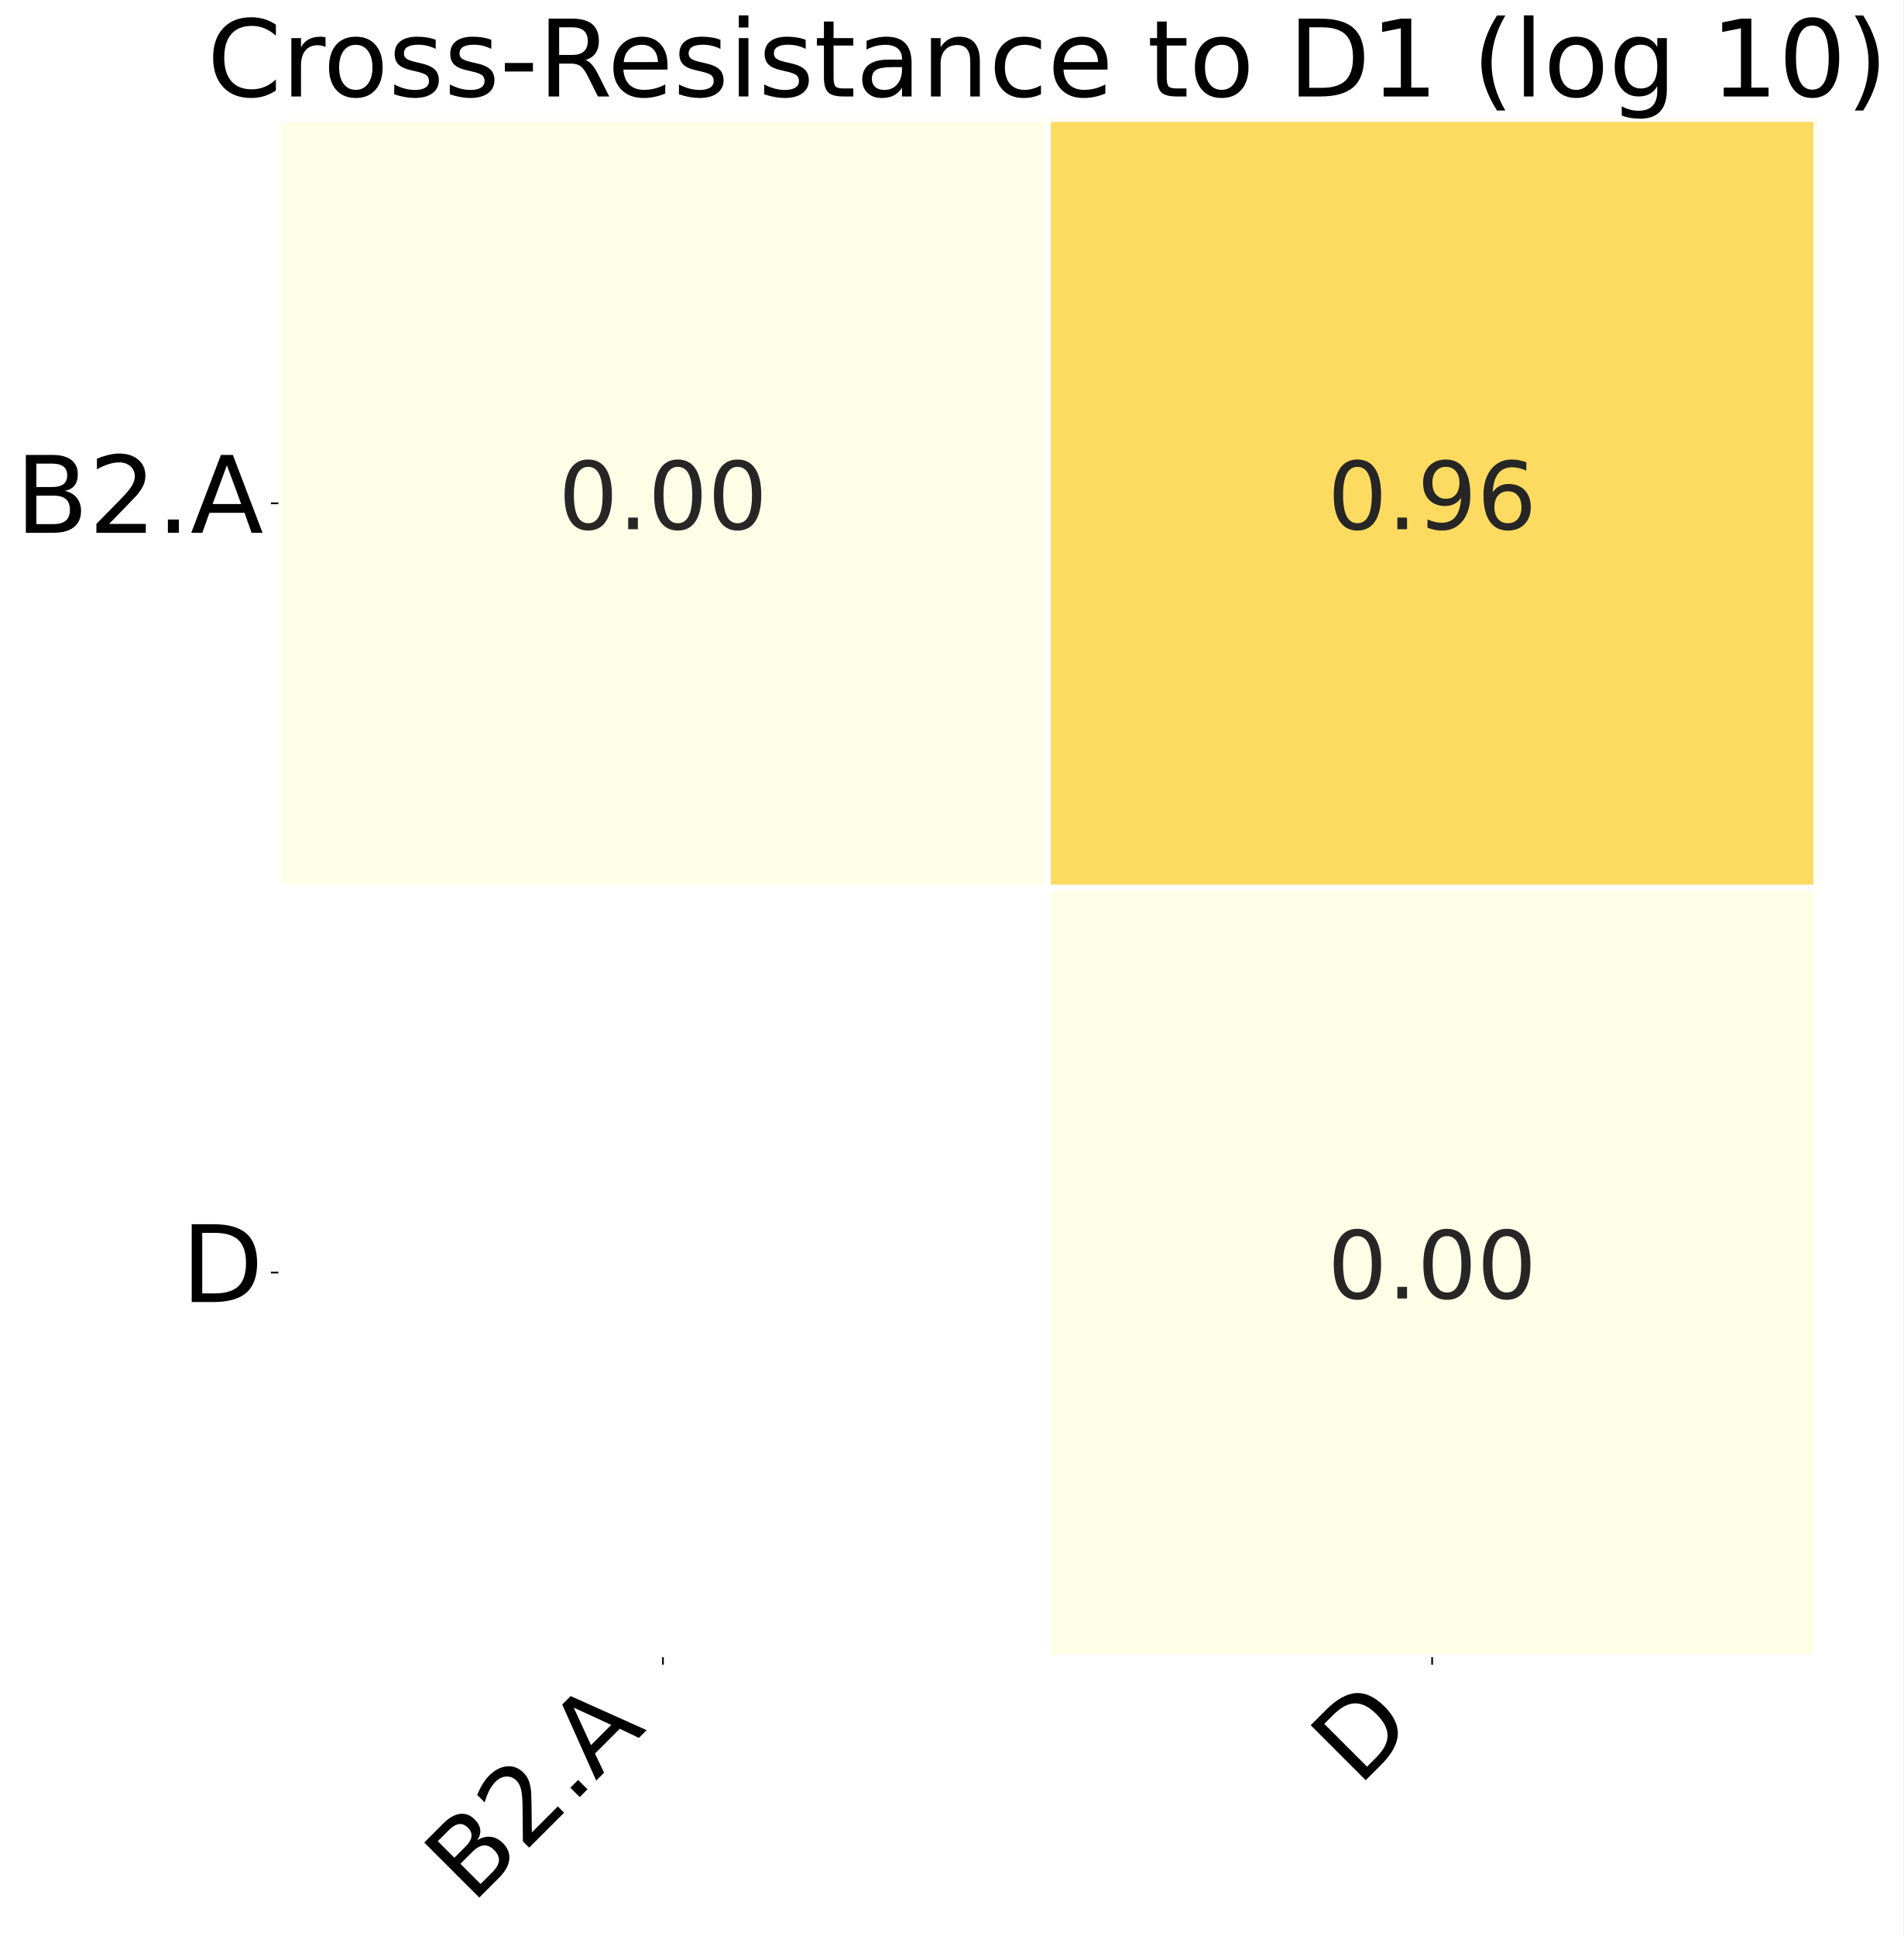
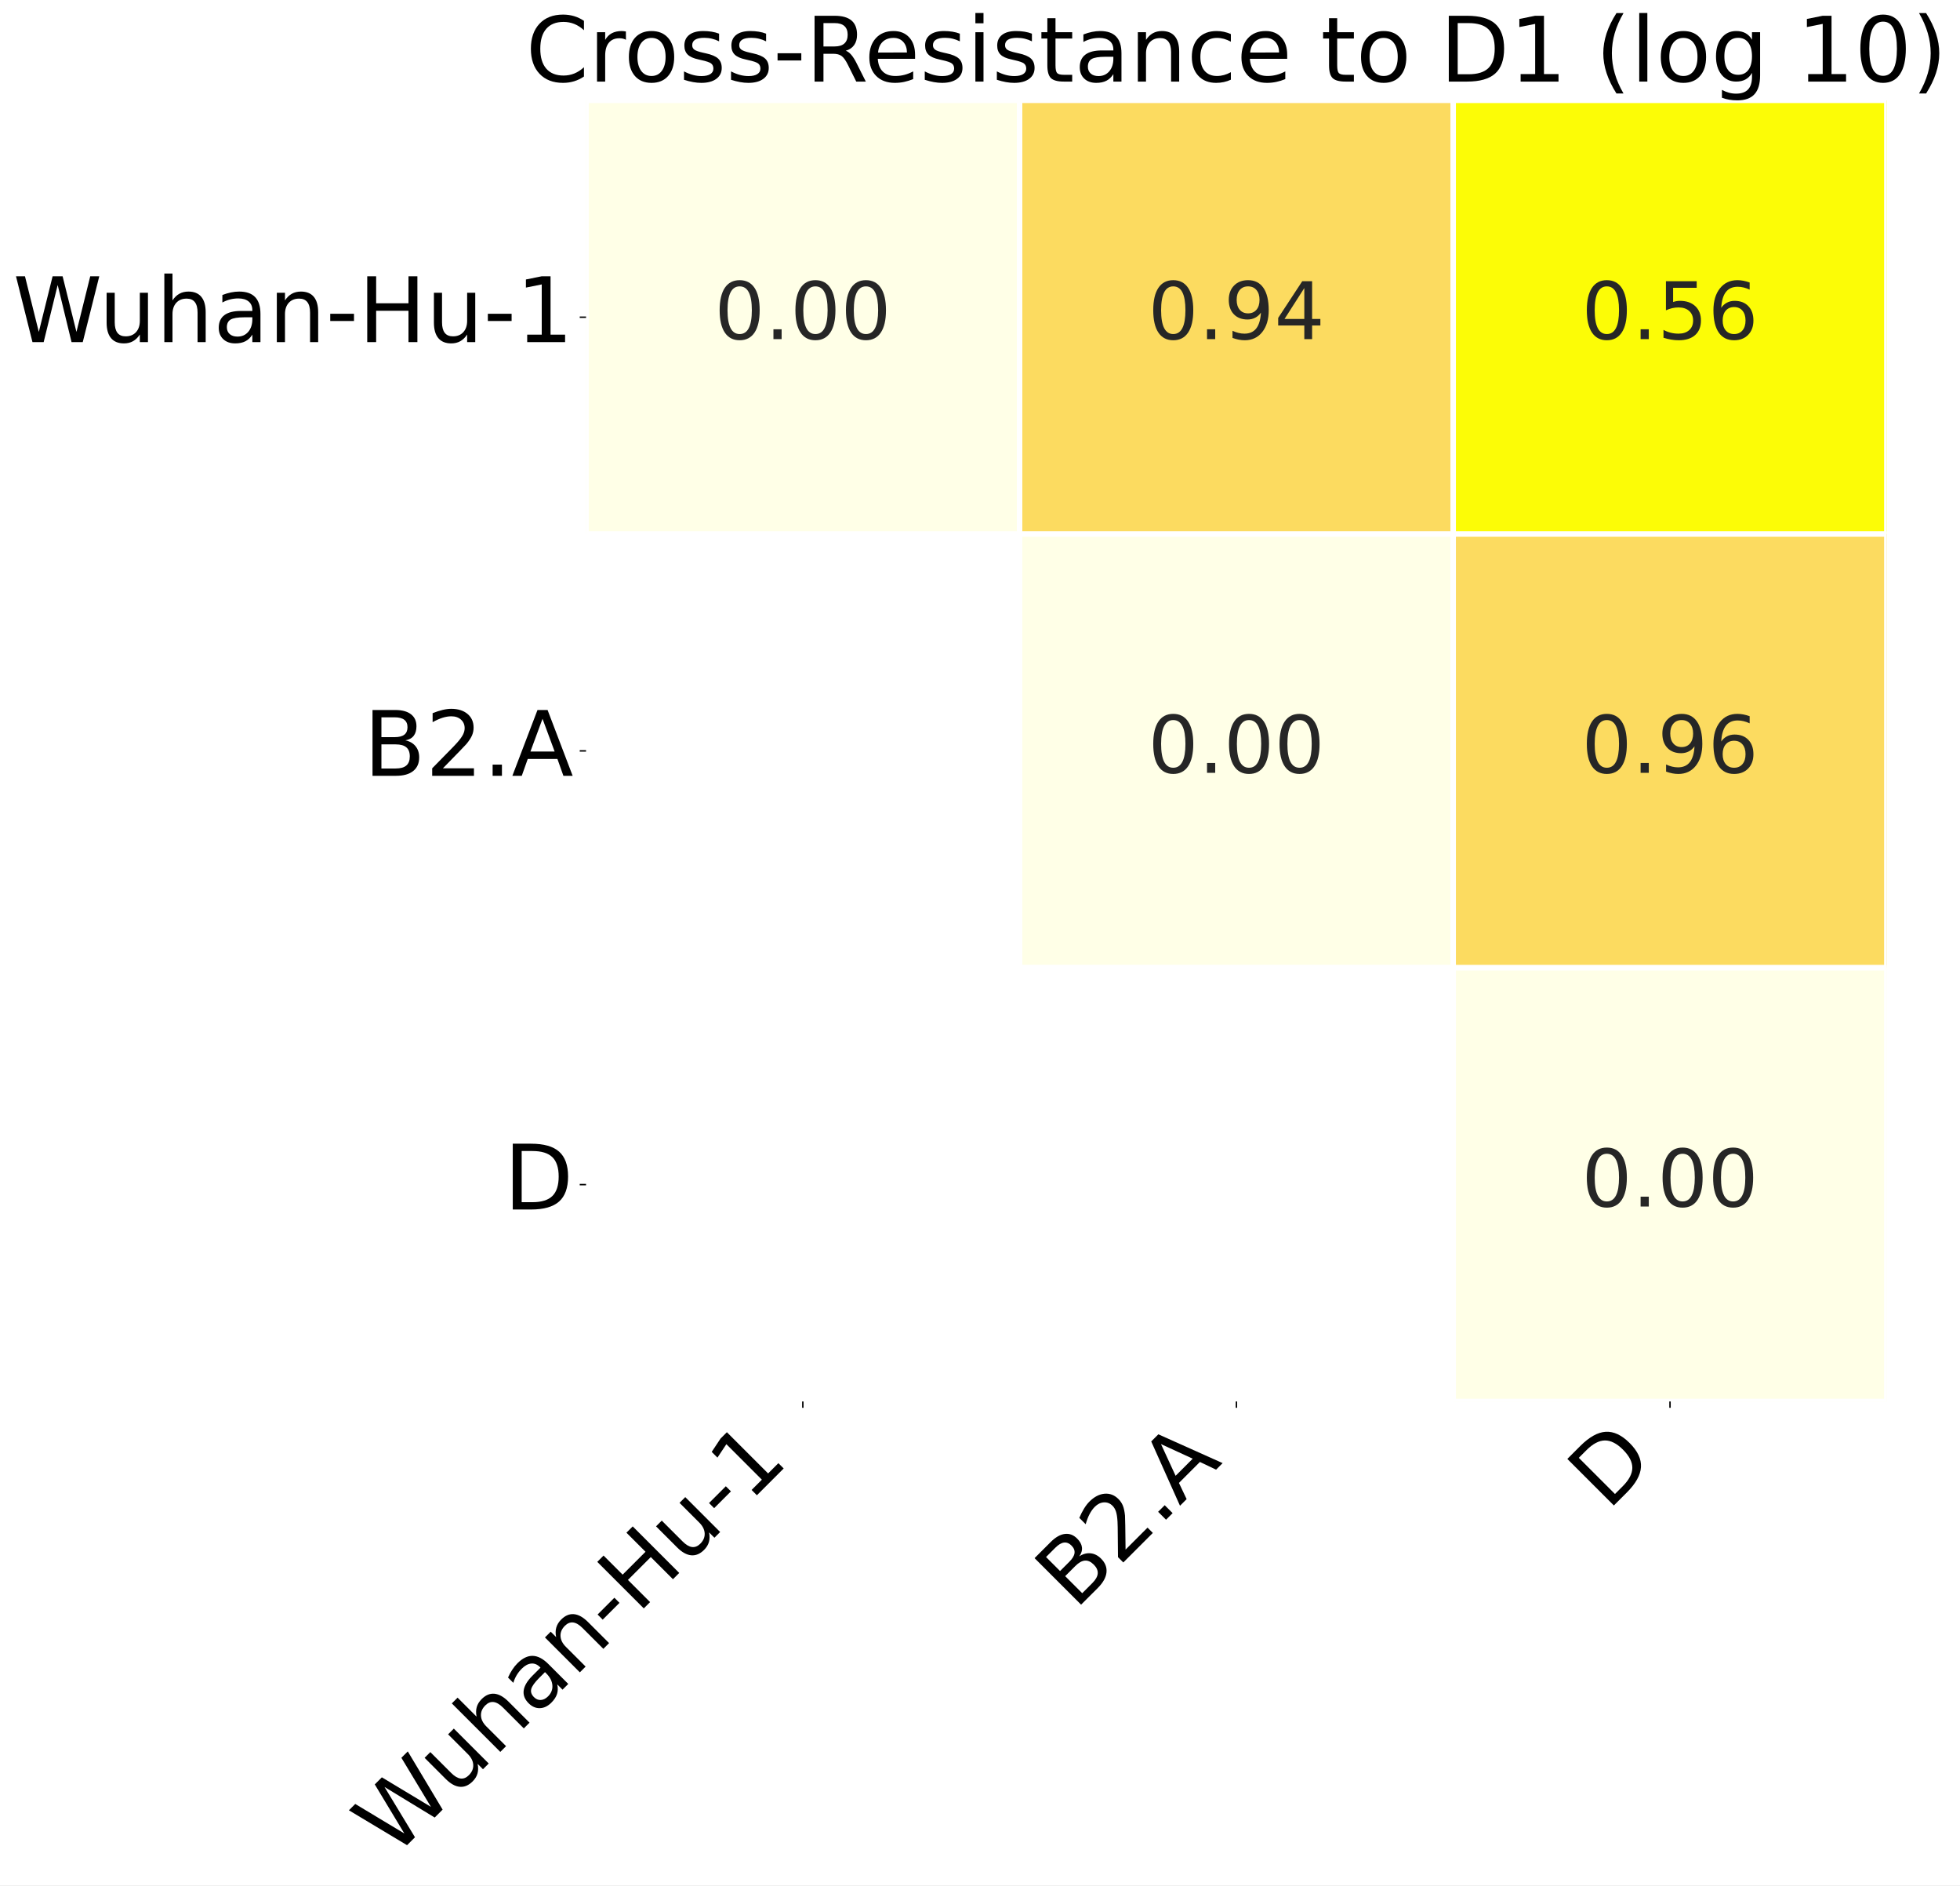
- <svg xmlns="http://www.w3.org/2000/svg" xmlns:xlink="http://www.w3.org/1999/xlink" width="891.69pt" height="906.902pt" viewBox="0 0 891.69 906.902" version="1.1">
+ <svg xmlns="http://www.w3.org/2000/svg" xmlns:xlink="http://www.w3.org/1999/xlink" width="1085.987pt" height="1044.29pt" viewBox="0 0 1085.987 1044.29" version="1.1">
  <defs>
    <style type="text/css">*{stroke-linejoin: round; stroke-linecap: butt}</style>
  </defs>
  <g id="figure_1">
    <g id="patch_1">
-       <path d="M 0 906.902  L 891.69 906.902  L 891.69 0  L 0 0  z " style="fill: #ffffff" />
+       <path d="M 0 1044.29  L 1085.987 1044.29  L 1085.987 0  L 0 0  z " style="fill: #ffffff" />
    </g>
    <g id="axes_1">
      <g id="patch_2">
-         <path d="M 130.411 776.311  L 851.131 776.311  L 851.131 55.591  L 130.411 55.591  z " style="fill: #ffffff" />
+         <path d="M 324.708 776.311  L 1045.428 776.311  L 1045.428 55.591  L 324.708 55.591  z " style="fill: #ffffff" />
      </g>
      <g id="QuadMesh_1">
-         <path d="M 130.411 55.591  L 490.771 55.591  L 490.771 415.951  L 130.411 415.951  L 130.411 55.591  " clip-path="url(#pd8f1a73589)" style="fill: #ffffe7; stroke: #ffffff; stroke-width: 3" />
-         <path d="M 490.771 55.591  L 851.131 55.591  L 851.131 415.951  L 490.771 415.951  L 490.771 55.591  " clip-path="url(#pd8f1a73589)" style="fill: #fcdb60; stroke: #ffffff; stroke-width: 3" />
-         <path d="M 130.411 415.951  L 490.771 415.951  L 490.771 776.311  L 130.411 776.311  L 130.411 415.951  " clip-path="url(#pd8f1a73589)" style="fill: none; stroke: #ffffff; stroke-width: 3" />
-         <path d="M 490.771 415.951  L 851.131 415.951  L 851.131 776.311  L 490.771 776.311  L 490.771 415.951  " clip-path="url(#pd8f1a73589)" style="fill: #ffffe7; stroke: #ffffff; stroke-width: 3" />
+         <path d="M 324.708 55.591  L 564.948 55.591  L 564.948 295.831  L 324.708 295.831  L 324.708 55.591  " clip-path="url(#p313fb43e25)" style="fill: #ffffe7; stroke: #ffffff; stroke-width: 3" />
+         <path d="M 564.948 55.591  L 805.188 55.591  L 805.188 295.831  L 564.948 295.831  L 564.948 55.591  " clip-path="url(#p313fb43e25)" style="fill: #fcdb60; stroke: #ffffff; stroke-width: 3" />
+         <path d="M 805.188 55.591  L 1045.428 55.591  L 1045.428 295.831  L 805.188 295.831  L 805.188 55.591  " clip-path="url(#p313fb43e25)" style="fill: #fcfc06; stroke: #ffffff; stroke-width: 3" />
+         <path d="M 324.708 295.831  L 564.948 295.831  L 564.948 536.071  L 324.708 536.071  L 324.708 295.831  " clip-path="url(#p313fb43e25)" style="fill: none; stroke: #ffffff; stroke-width: 3" />
+         <path d="M 564.948 295.831  L 805.188 295.831  L 805.188 536.071  L 564.948 536.071  L 564.948 295.831  " clip-path="url(#p313fb43e25)" style="fill: #ffffe7; stroke: #ffffff; stroke-width: 3" />
+         <path d="M 805.188 295.831  L 1045.428 295.831  L 1045.428 536.071  L 805.188 536.071  L 805.188 295.831  " clip-path="url(#p313fb43e25)" style="fill: #fcdb60; stroke: #ffffff; stroke-width: 3" />
+         <path d="M 324.708 536.071  L 564.948 536.071  L 564.948 776.311  L 324.708 776.311  L 324.708 536.071  " clip-path="url(#p313fb43e25)" style="fill: none; stroke: #ffffff; stroke-width: 3" />
+         <path d="M 564.948 536.071  L 805.188 536.071  L 805.188 776.311  L 564.948 776.311  L 564.948 536.071  " clip-path="url(#p313fb43e25)" style="fill: none; stroke: #ffffff; stroke-width: 3" />
+         <path d="M 805.188 536.071  L 1045.428 536.071  L 1045.428 776.311  L 805.188 776.311  L 805.188 536.071  " clip-path="url(#p313fb43e25)" style="fill: #ffffe7; stroke: #ffffff; stroke-width: 3" />
      </g>
      <g id="matplotlib.axis_1">
        <g id="xtick_1">
          <g id="line2d_1">
            <defs>
-               <path id="me989016c1a" d="M 0 0  L 0 3.5  " style="stroke: #000000; stroke-width: 0.8" />
+               <path id="m3a0646019c" d="M 0 0  L 0 3.5  " style="stroke: #000000; stroke-width: 0.8" />
            </defs>
            <g>
-               <use xlink:href="#me989016c1a" x="310.591" y="776.311" style="stroke: #000000; stroke-width: 0.8" />
+               <use xlink:href="#m3a0646019c" x="444.828" y="776.311" style="stroke: #000000; stroke-width: 0.8" />
            </g>
          </g>
          <g id="text_1">
-             <g transform="translate(221.0646 892.3487) rotate(-45) scale(0.5 -0.5)">
+             <g transform="translate(217.9128 1029.737) rotate(-45) scale(0.5 -0.5)">
+               <defs>
+                 <path id="DejaVuSans-57" d="M 213 4666  L 850 4666  L 1831 722  L 2809 4666  L 3519 4666  L 4500 722  L 5478 4666  L 6119 4666  L 4947 0  L 4153 0  L 3169 4050  L 2175 0  L 1381 0  L 213 4666  z " transform="scale(0.015625)" />
+                 <path id="DejaVuSans-75" d="M 544 1381  L 544 3500  L 1119 3500  L 1119 1403  Q 1119 906 1312 657  Q 1506 409 1894 409  Q 2359 409 2629 706  Q 2900 1003 2900 1516  L 2900 3500  L 3475 3500  L 3475 0  L 2900 0  L 2900 538  Q 2691 219 2414 64  Q 2138 -91 1772 -91  Q 1169 -91 856 284  Q 544 659 544 1381  z M 1991 3584  L 1991 3584  z " transform="scale(0.015625)" />
+                 <path id="DejaVuSans-68" d="M 3513 2113  L 3513 0  L 2938 0  L 2938 2094  Q 2938 2591 2744 2837  Q 2550 3084 2163 3084  Q 1697 3084 1428 2787  Q 1159 2491 1159 1978  L 1159 0  L 581 0  L 581 4863  L 1159 4863  L 1159 2956  Q 1366 3272 1645 3428  Q 1925 3584 2291 3584  Q 2894 3584 3203 3211  Q 3513 2838 3513 2113  z " transform="scale(0.015625)" />
+                 <path id="DejaVuSans-61" d="M 2194 1759  Q 1497 1759 1228 1600  Q 959 1441 959 1056  Q 959 750 1161 570  Q 1363 391 1709 391  Q 2188 391 2477 730  Q 2766 1069 2766 1631  L 2766 1759  L 2194 1759  z M 3341 1997  L 3341 0  L 2766 0  L 2766 531  Q 2569 213 2275 61  Q 1981 -91 1556 -91  Q 1019 -91 701 211  Q 384 513 384 1019  Q 384 1609 779 1909  Q 1175 2209 1959 2209  L 2766 2209  L 2766 2266  Q 2766 2663 2505 2880  Q 2244 3097 1772 3097  Q 1472 3097 1187 3025  Q 903 2953 641 2809  L 641 3341  Q 956 3463 1253 3523  Q 1550 3584 1831 3584  Q 2591 3584 2966 3190  Q 3341 2797 3341 1997  z " transform="scale(0.015625)" />
+                 <path id="DejaVuSans-6e" d="M 3513 2113  L 3513 0  L 2938 0  L 2938 2094  Q 2938 2591 2744 2837  Q 2550 3084 2163 3084  Q 1697 3084 1428 2787  Q 1159 2491 1159 1978  L 1159 0  L 581 0  L 581 3500  L 1159 3500  L 1159 2956  Q 1366 3272 1645 3428  Q 1925 3584 2291 3584  Q 2894 3584 3203 3211  Q 3513 2838 3513 2113  z " transform="scale(0.015625)" />
+                 <path id="DejaVuSans-2d" d="M 313 2009  L 1997 2009  L 1997 1497  L 313 1497  L 313 2009  z " transform="scale(0.015625)" />
+                 <path id="DejaVuSans-48" d="M 628 4666  L 1259 4666  L 1259 2753  L 3553 2753  L 3553 4666  L 4184 4666  L 4184 0  L 3553 0  L 3553 2222  L 1259 2222  L 1259 0  L 628 0  L 628 4666  z " transform="scale(0.015625)" />
+                 <path id="DejaVuSans-31" d="M 794 531  L 1825 531  L 1825 4091  L 703 3866  L 703 4441  L 1819 4666  L 2450 4666  L 2450 531  L 3481 531  L 3481 0  L 794 0  L 794 531  z " transform="scale(0.015625)" />
+               </defs>
+               <use xlink:href="#DejaVuSans-57" />
+               <use xlink:href="#DejaVuSans-75" x="95.252" />
+               <use xlink:href="#DejaVuSans-68" x="158.631" />
+               <use xlink:href="#DejaVuSans-61" x="222.01" />
+               <use xlink:href="#DejaVuSans-6e" x="283.289" />
+               <use xlink:href="#DejaVuSans-2d" x="346.668" />
+               <use xlink:href="#DejaVuSans-48" x="382.752" />
+               <use xlink:href="#DejaVuSans-75" x="457.947" />
+               <use xlink:href="#DejaVuSans-2d" x="521.326" />
+               <use xlink:href="#DejaVuSans-31" x="557.41" />
+             </g>
+           </g>
+         </g>
+         <g id="xtick_2">
+           <g id="line2d_2">
+             <g>
+               <use xlink:href="#m3a0646019c" x="685.068" y="776.311" style="stroke: #000000; stroke-width: 0.8" />
+             </g>
+           </g>
+           <g id="text_2">
+             <g transform="translate(595.5415 892.3487) rotate(-45) scale(0.5 -0.5)">
              <defs>
                <path id="DejaVuSans-42" d="M 1259 2228  L 1259 519  L 2272 519  Q 2781 519 3026 730  Q 3272 941 3272 1375  Q 3272 1813 3026 2020  Q 2781 2228 2272 2228  L 1259 2228  z M 1259 4147  L 1259 2741  L 2194 2741  Q 2656 2741 2882 2914  Q 3109 3088 3109 3444  Q 3109 3797 2882 3972  Q 2656 4147 2194 4147  L 1259 4147  z M 628 4666  L 2241 4666  Q 2963 4666 3353 4366  Q 3744 4066 3744 3513  Q 3744 3084 3544 2831  Q 3344 2578 2956 2516  Q 3422 2416 3680 2098  Q 3938 1781 3938 1306  Q 3938 681 3513 340  Q 3088 0 2303 0  L 628 0  L 628 4666  z " transform="scale(0.015625)" />
                <path id="DejaVuSans-32" d="M 1228 531  L 3431 531  L 3431 0  L 469 0  L 469 531  Q 828 903 1448 1529  Q 2069 2156 2228 2338  Q 2531 2678 2651 2914  Q 2772 3150 2772 3378  Q 2772 3750 2511 3984  Q 2250 4219 1831 4219  Q 1534 4219 1204 4116  Q 875 4013 500 3803  L 500 4441  Q 881 4594 1212 4672  Q 1544 4750 1819 4750  Q 2544 4750 2975 4387  Q 3406 4025 3406 3419  Q 3406 3131 3298 2873  Q 3191 2616 2906 2266  Q 2828 2175 2409 1742  Q 1991 1309 1228 531  z " transform="scale(0.015625)" />
                <path id="DejaVuSans-2e" d="M 684 794  L 1344 794  L 1344 0  L 684 0  L 684 794  z " transform="scale(0.015625)" />
                <path id="DejaVuSans-41" d="M 2188 4044  L 1331 1722  L 3047 1722  L 2188 4044  z M 1831 4666  L 2547 4666  L 4325 0  L 3669 0  L 3244 1197  L 1141 1197  L 716 0  L 50 0  L 1831 4666  z " transform="scale(0.015625)" />
              </defs>
              <use xlink:href="#DejaVuSans-42" />
              <use xlink:href="#DejaVuSans-32" x="68.604" />
              <use xlink:href="#DejaVuSans-2e" x="132.227" />
              <use xlink:href="#DejaVuSans-41" x="164.014" />
            </g>
          </g>
        </g>
-         <g id="xtick_2">
-           <g id="line2d_2">
-             <g>
-               <use xlink:href="#me989016c1a" x="670.951" y="776.311" style="stroke: #000000; stroke-width: 0.8" />
-             </g>
-           </g>
-           <g id="text_2">
-             <g transform="translate(636.3745 837.3988) rotate(-45) scale(0.5 -0.5)">
+         <g id="xtick_3">
+           <g id="line2d_3">
+             <g>
+               <use xlink:href="#m3a0646019c" x="925.308" y="776.311" style="stroke: #000000; stroke-width: 0.8" />
+             </g>
+           </g>
+           <g id="text_3">
+             <g transform="translate(890.7314 837.3988) rotate(-45) scale(0.5 -0.5)">
              <defs>
                <path id="DejaVuSans-44" d="M 1259 4147  L 1259 519  L 2022 519  Q 2988 519 3436 956  Q 3884 1394 3884 2338  Q 3884 3275 3436 3711  Q 2988 4147 2022 4147  L 1259 4147  z M 628 4666  L 1925 4666  Q 3281 4666 3915 4102  Q 4550 3538 4550 2338  Q 4550 1131 3912 565  Q 3275 0 1925 0  L 628 0  L 628 4666  z " transform="scale(0.015625)" />
              </defs>
              <use xlink:href="#DejaVuSans-44" />
            </g>
          </g>
        </g>
      </g>
      <g id="matplotlib.axis_2">
        <g id="ytick_1">
-           <g id="line2d_3">
+           <g id="line2d_4">
            <defs>
-               <path id="m186378144e" d="M 0 0  L -3.5 0  " style="stroke: #000000; stroke-width: 0.8" />
+               <path id="m18ea05a9c3" d="M 0 0  L -3.5 0  " style="stroke: #000000; stroke-width: 0.8" />
            </defs>
            <g>
-               <use xlink:href="#m186378144e" x="130.411" y="235.771" style="stroke: #000000; stroke-width: 0.8" />
-             </g>
-           </g>
-           <g id="text_3">
-             <g transform="translate(7.2 249.5675) scale(0.5 -0.5)">
+               <use xlink:href="#m18ea05a9c3" x="324.708" y="175.711" style="stroke: #000000; stroke-width: 0.8" />
+             </g>
+           </g>
+           <g id="text_4">
+             <g transform="translate(7.2 189.5075) scale(0.5 -0.5)">
+               <use xlink:href="#DejaVuSans-57" />
+               <use xlink:href="#DejaVuSans-75" x="95.252" />
+               <use xlink:href="#DejaVuSans-68" x="158.631" />
+               <use xlink:href="#DejaVuSans-61" x="222.01" />
+               <use xlink:href="#DejaVuSans-6e" x="283.289" />
+               <use xlink:href="#DejaVuSans-2d" x="346.668" />
+               <use xlink:href="#DejaVuSans-48" x="382.752" />
+               <use xlink:href="#DejaVuSans-75" x="457.947" />
+               <use xlink:href="#DejaVuSans-2d" x="521.326" />
+               <use xlink:href="#DejaVuSans-31" x="557.41" />
+             </g>
+           </g>
+         </g>
+         <g id="ytick_2">
+           <g id="line2d_5">
+             <g>
+               <use xlink:href="#m18ea05a9c3" x="324.708" y="415.951" style="stroke: #000000; stroke-width: 0.8" />
+             </g>
+           </g>
+           <g id="text_5">
+             <g transform="translate(201.4969 429.7475) scale(0.5 -0.5)">
              <use xlink:href="#DejaVuSans-42" />
              <use xlink:href="#DejaVuSans-32" x="68.604" />
              <use xlink:href="#DejaVuSans-2e" x="132.227" />
              <use xlink:href="#DejaVuSans-41" x="164.014" />
            </g>
          </g>
        </g>
-         <g id="ytick_2">
-           <g id="line2d_4">
-             <g>
-               <use xlink:href="#m186378144e" x="130.411" y="596.131" style="stroke: #000000; stroke-width: 0.8" />
-             </g>
-           </g>
-           <g id="text_4">
-             <g transform="translate(84.91094 609.9275) scale(0.5 -0.5)">
+         <g id="ytick_3">
+           <g id="line2d_6">
+             <g>
+               <use xlink:href="#m18ea05a9c3" x="324.708" y="656.191" style="stroke: #000000; stroke-width: 0.8" />
+             </g>
+           </g>
+           <g id="text_6">
+             <g transform="translate(279.2078 669.9875) scale(0.5 -0.5)">
              <use xlink:href="#DejaVuSans-44" />
            </g>
          </g>
        </g>
      </g>
-       <g id="text_5">
-         <g style="fill: #262626" transform="translate(261.6066 247.9119) scale(0.44 -0.44)">
+       <g id="text_7">
+         <g style="fill: #262626" transform="translate(395.8434 187.8519) scale(0.44 -0.44)">
          <defs>
            <path id="DejaVuSans-30" d="M 2034 4250  Q 1547 4250 1301 3770  Q 1056 3291 1056 2328  Q 1056 1369 1301 889  Q 1547 409 2034 409  Q 2525 409 2770 889  Q 3016 1369 3016 2328  Q 3016 3291 2770 3770  Q 2525 4250 2034 4250  z M 2034 4750  Q 2819 4750 3233 4129  Q 3647 3509 3647 2328  Q 3647 1150 3233 529  Q 2819 -91 2034 -91  Q 1250 -91 836 529  Q 422 1150 422 2328  Q 422 3509 836 4129  Q 1250 4750 2034 4750  z " transform="scale(0.015625)" />
          </defs>
          <use xlink:href="#DejaVuSans-30" />
          <use xlink:href="#DejaVuSans-2e" x="63.623" />
          <use xlink:href="#DejaVuSans-30" x="95.41" />
          <use xlink:href="#DejaVuSans-30" x="159.033" />
        </g>
      </g>
-       <g id="text_6">
-         <g style="fill: #262626" transform="translate(621.9666 247.9119) scale(0.44 -0.44)">
+       <g id="text_8">
+         <g style="fill: #262626" transform="translate(636.0834 187.8519) scale(0.44 -0.44)">
          <defs>
            <path id="DejaVuSans-39" d="M 703 97  L 703 672  Q 941 559 1184 500  Q 1428 441 1663 441  Q 2288 441 2617 861  Q 2947 1281 2994 2138  Q 2813 1869 2534 1725  Q 2256 1581 1919 1581  Q 1219 1581 811 2004  Q 403 2428 403 3163  Q 403 3881 828 4315  Q 1253 4750 1959 4750  Q 2769 4750 3195 4129  Q 3622 3509 3622 2328  Q 3622 1225 3098 567  Q 2575 -91 1691 -91  Q 1453 -91 1209 -44  Q 966 3 703 97  z M 1959 2075  Q 2384 2075 2632 2365  Q 2881 2656 2881 3163  Q 2881 3666 2632 3958  Q 2384 4250 1959 4250  Q 1534 4250 1286 3958  Q 1038 3666 1038 3163  Q 1038 2656 1286 2365  Q 1534 2075 1959 2075  z " transform="scale(0.015625)" />
+             <path id="DejaVuSans-34" d="M 2419 4116  L 825 1625  L 2419 1625  L 2419 4116  z M 2253 4666  L 3047 4666  L 3047 1625  L 3713 1625  L 3713 1100  L 3047 1100  L 3047 0  L 2419 0  L 2419 1100  L 313 1100  L 313 1709  L 2253 4666  z " transform="scale(0.015625)" />
+           </defs>
+           <use xlink:href="#DejaVuSans-30" />
+           <use xlink:href="#DejaVuSans-2e" x="63.623" />
+           <use xlink:href="#DejaVuSans-39" x="95.41" />
+           <use xlink:href="#DejaVuSans-34" x="159.033" />
+         </g>
+       </g>
+       <g id="text_9">
+         <g style="fill: #262626" transform="translate(876.3234 187.8519) scale(0.44 -0.44)">
+           <defs>
+             <path id="DejaVuSans-35" d="M 691 4666  L 3169 4666  L 3169 4134  L 1269 4134  L 1269 2991  Q 1406 3038 1543 3061  Q 1681 3084 1819 3084  Q 2600 3084 3056 2656  Q 3513 2228 3513 1497  Q 3513 744 3044 326  Q 2575 -91 1722 -91  Q 1428 -91 1123 -41  Q 819 9 494 109  L 494 744  Q 775 591 1075 516  Q 1375 441 1709 441  Q 2250 441 2565 725  Q 2881 1009 2881 1497  Q 2881 1984 2565 2268  Q 2250 2553 1709 2553  Q 1456 2553 1204 2497  Q 953 2441 691 2322  L 691 4666  z " transform="scale(0.015625)" />
            <path id="DejaVuSans-36" d="M 2113 2584  Q 1688 2584 1439 2293  Q 1191 2003 1191 1497  Q 1191 994 1439 701  Q 1688 409 2113 409  Q 2538 409 2786 701  Q 3034 994 3034 1497  Q 3034 2003 2786 2293  Q 2538 2584 2113 2584  z M 3366 4563  L 3366 3988  Q 3128 4100 2886 4159  Q 2644 4219 2406 4219  Q 1781 4219 1451 3797  Q 1122 3375 1075 2522  Q 1259 2794 1537 2939  Q 1816 3084 2150 3084  Q 2853 3084 3261 2657  Q 3669 2231 3669 1497  Q 3669 778 3244 343  Q 2819 -91 2113 -91  Q 1303 -91 875 529  Q 447 1150 447 2328  Q 447 3434 972 4092  Q 1497 4750 2381 4750  Q 2619 4750 2861 4703  Q 3103 4656 3366 4563  z " transform="scale(0.015625)" />
          </defs>
+           <use xlink:href="#DejaVuSans-30" />
+           <use xlink:href="#DejaVuSans-2e" x="63.623" />
+           <use xlink:href="#DejaVuSans-35" x="95.41" />
+           <use xlink:href="#DejaVuSans-36" x="159.033" />
+         </g>
+       </g>
+       <g id="text_10">
+         <g style="fill: #262626" transform="translate(636.0834 428.0919) scale(0.44 -0.44)">
+           <use xlink:href="#DejaVuSans-30" />
+           <use xlink:href="#DejaVuSans-2e" x="63.623" />
+           <use xlink:href="#DejaVuSans-30" x="95.41" />
+           <use xlink:href="#DejaVuSans-30" x="159.033" />
+         </g>
+       </g>
+       <g id="text_11">
+         <g style="fill: #262626" transform="translate(876.3234 428.0919) scale(0.44 -0.44)">
          <use xlink:href="#DejaVuSans-30" />
          <use xlink:href="#DejaVuSans-2e" x="63.623" />
          <use xlink:href="#DejaVuSans-39" x="95.41" />
          <use xlink:href="#DejaVuSans-36" x="159.033" />
        </g>
      </g>
-       <g id="text_7">
-         <g style="fill: #262626" transform="translate(621.9666 608.2719) scale(0.44 -0.44)">
+       <g id="text_12">
+         <g style="fill: #262626" transform="translate(876.3234 668.3319) scale(0.44 -0.44)">
          <use xlink:href="#DejaVuSans-30" />
          <use xlink:href="#DejaVuSans-2e" x="63.623" />
          <use xlink:href="#DejaVuSans-30" x="95.41" />
          <use xlink:href="#DejaVuSans-30" x="159.033" />
        </g>
      </g>
-       <g id="text_8">
-         <g transform="translate(97.05219 45.19219) scale(0.5 -0.5)">
+       <g id="text_13">
+         <g transform="translate(291.3491 45.19219) scale(0.5 -0.5)">
          <defs>
            <path id="DejaVuSans-43" d="M 4122 4306  L 4122 3641  Q 3803 3938 3442 4084  Q 3081 4231 2675 4231  Q 1875 4231 1450 3742  Q 1025 3253 1025 2328  Q 1025 1406 1450 917  Q 1875 428 2675 428  Q 3081 428 3442 575  Q 3803 722 4122 1019  L 4122 359  Q 3791 134 3420 21  Q 3050 -91 2638 -91  Q 1578 -91 968 557  Q 359 1206 359 2328  Q 359 3453 968 4101  Q 1578 4750 2638 4750  Q 3056 4750 3426 4639  Q 3797 4528 4122 4306  z " transform="scale(0.015625)" />
            <path id="DejaVuSans-72" d="M 2631 2963  Q 2534 3019 2420 3045  Q 2306 3072 2169 3072  Q 1681 3072 1420 2755  Q 1159 2438 1159 1844  L 1159 0  L 581 0  L 581 3500  L 1159 3500  L 1159 2956  Q 1341 3275 1631 3429  Q 1922 3584 2338 3584  Q 2397 3584 2469 3576  Q 2541 3569 2628 3553  L 2631 2963  z " transform="scale(0.015625)" />
            <path id="DejaVuSans-6f" d="M 1959 3097  Q 1497 3097 1228 2736  Q 959 2375 959 1747  Q 959 1119 1226 758  Q 1494 397 1959 397  Q 2419 397 2687 759  Q 2956 1122 2956 1747  Q 2956 2369 2687 2733  Q 2419 3097 1959 3097  z M 1959 3584  Q 2709 3584 3137 3096  Q 3566 2609 3566 1747  Q 3566 888 3137 398  Q 2709 -91 1959 -91  Q 1206 -91 779 398  Q 353 888 353 1747  Q 353 2609 779 3096  Q 1206 3584 1959 3584  z " transform="scale(0.015625)" />
            <path id="DejaVuSans-73" d="M 2834 3397  L 2834 2853  Q 2591 2978 2328 3040  Q 2066 3103 1784 3103  Q 1356 3103 1142 2972  Q 928 2841 928 2578  Q 928 2378 1081 2264  Q 1234 2150 1697 2047  L 1894 2003  Q 2506 1872 2764 1633  Q 3022 1394 3022 966  Q 3022 478 2636 193  Q 2250 -91 1575 -91  Q 1294 -91 989 -36  Q 684 19 347 128  L 347 722  Q 666 556 975 473  Q 1284 391 1588 391  Q 1994 391 2212 530  Q 2431 669 2431 922  Q 2431 1156 2273 1281  Q 2116 1406 1581 1522  L 1381 1569  Q 847 1681 609 1914  Q 372 2147 372 2553  Q 372 3047 722 3315  Q 1072 3584 1716 3584  Q 2034 3584 2315 3537  Q 2597 3491 2834 3397  z " transform="scale(0.015625)" />
-             <path id="DejaVuSans-2d" d="M 313 2009  L 1997 2009  L 1997 1497  L 313 1497  L 313 2009  z " transform="scale(0.015625)" />
            <path id="DejaVuSans-52" d="M 2841 2188  Q 3044 2119 3236 1894  Q 3428 1669 3622 1275  L 4263 0  L 3584 0  L 2988 1197  Q 2756 1666 2539 1819  Q 2322 1972 1947 1972  L 1259 1972  L 1259 0  L 628 0  L 628 4666  L 2053 4666  Q 2853 4666 3247 4331  Q 3641 3997 3641 3322  Q 3641 2881 3436 2590  Q 3231 2300 2841 2188  z M 1259 4147  L 1259 2491  L 2053 2491  Q 2509 2491 2742 2702  Q 2975 2913 2975 3322  Q 2975 3731 2742 3939  Q 2509 4147 2053 4147  L 1259 4147  z " transform="scale(0.015625)" />
            <path id="DejaVuSans-65" d="M 3597 1894  L 3597 1613  L 953 1613  Q 991 1019 1311 708  Q 1631 397 2203 397  Q 2534 397 2845 478  Q 3156 559 3463 722  L 3463 178  Q 3153 47 2828 -22  Q 2503 -91 2169 -91  Q 1331 -91 842 396  Q 353 884 353 1716  Q 353 2575 817 3079  Q 1281 3584 2069 3584  Q 2775 3584 3186 3129  Q 3597 2675 3597 1894  z M 3022 2063  Q 3016 2534 2758 2815  Q 2500 3097 2075 3097  Q 1594 3097 1305 2825  Q 1016 2553 972 2059  L 3022 2063  z " transform="scale(0.015625)" />
            <path id="DejaVuSans-69" d="M 603 3500  L 1178 3500  L 1178 0  L 603 0  L 603 3500  z M 603 4863  L 1178 4863  L 1178 4134  L 603 4134  L 603 4863  z " transform="scale(0.015625)" />
            <path id="DejaVuSans-74" d="M 1172 4494  L 1172 3500  L 2356 3500  L 2356 3053  L 1172 3053  L 1172 1153  Q 1172 725 1289 603  Q 1406 481 1766 481  L 2356 481  L 2356 0  L 1766 0  Q 1100 0 847 248  Q 594 497 594 1153  L 594 3053  L 172 3053  L 172 3500  L 594 3500  L 594 4494  L 1172 4494  z " transform="scale(0.015625)" />
-             <path id="DejaVuSans-61" d="M 2194 1759  Q 1497 1759 1228 1600  Q 959 1441 959 1056  Q 959 750 1161 570  Q 1363 391 1709 391  Q 2188 391 2477 730  Q 2766 1069 2766 1631  L 2766 1759  L 2194 1759  z M 3341 1997  L 3341 0  L 2766 0  L 2766 531  Q 2569 213 2275 61  Q 1981 -91 1556 -91  Q 1019 -91 701 211  Q 384 513 384 1019  Q 384 1609 779 1909  Q 1175 2209 1959 2209  L 2766 2209  L 2766 2266  Q 2766 2663 2505 2880  Q 2244 3097 1772 3097  Q 1472 3097 1187 3025  Q 903 2953 641 2809  L 641 3341  Q 956 3463 1253 3523  Q 1550 3584 1831 3584  Q 2591 3584 2966 3190  Q 3341 2797 3341 1997  z " transform="scale(0.015625)" />
-             <path id="DejaVuSans-6e" d="M 3513 2113  L 3513 0  L 2938 0  L 2938 2094  Q 2938 2591 2744 2837  Q 2550 3084 2163 3084  Q 1697 3084 1428 2787  Q 1159 2491 1159 1978  L 1159 0  L 581 0  L 581 3500  L 1159 3500  L 1159 2956  Q 1366 3272 1645 3428  Q 1925 3584 2291 3584  Q 2894 3584 3203 3211  Q 3513 2838 3513 2113  z " transform="scale(0.015625)" />
            <path id="DejaVuSans-63" d="M 3122 3366  L 3122 2828  Q 2878 2963 2633 3030  Q 2388 3097 2138 3097  Q 1578 3097 1268 2742  Q 959 2388 959 1747  Q 959 1106 1268 751  Q 1578 397 2138 397  Q 2388 397 2633 464  Q 2878 531 3122 666  L 3122 134  Q 2881 22 2623 -34  Q 2366 -91 2075 -91  Q 1284 -91 818 406  Q 353 903 353 1747  Q 353 2603 823 3093  Q 1294 3584 2113 3584  Q 2378 3584 2631 3529  Q 2884 3475 3122 3366  z " transform="scale(0.015625)" />
            <path id="DejaVuSans-20" transform="scale(0.015625)" />
-             <path id="DejaVuSans-31" d="M 794 531  L 1825 531  L 1825 4091  L 703 3866  L 703 4441  L 1819 4666  L 2450 4666  L 2450 531  L 3481 531  L 3481 0  L 794 0  L 794 531  z " transform="scale(0.015625)" />
            <path id="DejaVuSans-28" d="M 1984 4856  Q 1566 4138 1362 3434  Q 1159 2731 1159 2009  Q 1159 1288 1364 580  Q 1569 -128 1984 -844  L 1484 -844  Q 1016 -109 783 600  Q 550 1309 550 2009  Q 550 2706 781 3412  Q 1013 4119 1484 4856  L 1984 4856  z " transform="scale(0.015625)" />
            <path id="DejaVuSans-6c" d="M 603 4863  L 1178 4863  L 1178 0  L 603 0  L 603 4863  z " transform="scale(0.015625)" />
            <path id="DejaVuSans-67" d="M 2906 1791  Q 2906 2416 2648 2759  Q 2391 3103 1925 3103  Q 1463 3103 1205 2759  Q 947 2416 947 1791  Q 947 1169 1205 825  Q 1463 481 1925 481  Q 2391 481 2648 825  Q 2906 1169 2906 1791  z M 3481 434  Q 3481 -459 3084 -895  Q 2688 -1331 1869 -1331  Q 1566 -1331 1297 -1286  Q 1028 -1241 775 -1147  L 775 -588  Q 1028 -725 1275 -790  Q 1522 -856 1778 -856  Q 2344 -856 2625 -561  Q 2906 -266 2906 331  L 2906 616  Q 2728 306 2450 153  Q 2172 0 1784 0  Q 1141 0 747 490  Q 353 981 353 1791  Q 353 2603 747 3093  Q 1141 3584 1784 3584  Q 2172 3584 2450 3431  Q 2728 3278 2906 2969  L 2906 3500  L 3481 3500  L 3481 434  z " transform="scale(0.015625)" />
            <path id="DejaVuSans-29" d="M 513 4856  L 1013 4856  Q 1481 4119 1714 3412  Q 1947 2706 1947 2009  Q 1947 1309 1714 600  Q 1481 -109 1013 -844  L 513 -844  Q 928 -128 1133 580  Q 1338 1288 1338 2009  Q 1338 2731 1133 3434  Q 928 4138 513 4856  z " transform="scale(0.015625)" />
          </defs>
          <use xlink:href="#DejaVuSans-43" />
          <use xlink:href="#DejaVuSans-72" x="69.824" />
          <use xlink:href="#DejaVuSans-6f" x="108.688" />
          <use xlink:href="#DejaVuSans-73" x="169.869" />
          <use xlink:href="#DejaVuSans-73" x="221.969" />
          <use xlink:href="#DejaVuSans-2d" x="274.068" />
          <use xlink:href="#DejaVuSans-52" x="310.152" />
          <use xlink:href="#DejaVuSans-65" x="375.135" />
          <use xlink:href="#DejaVuSans-73" x="436.658" />
          <use xlink:href="#DejaVuSans-69" x="488.758" />
          <use xlink:href="#DejaVuSans-73" x="516.541" />
          <use xlink:href="#DejaVuSans-74" x="568.641" />
          <use xlink:href="#DejaVuSans-61" x="607.85" />
          <use xlink:href="#DejaVuSans-6e" x="669.129" />
          <use xlink:href="#DejaVuSans-63" x="732.508" />
          <use xlink:href="#DejaVuSans-65" x="787.488" />
          <use xlink:href="#DejaVuSans-20" x="849.012" />
          <use xlink:href="#DejaVuSans-74" x="880.799" />
          <use xlink:href="#DejaVuSans-6f" x="920.008" />
          <use xlink:href="#DejaVuSans-20" x="981.189" />
          <use xlink:href="#DejaVuSans-44" x="1012.977" />
          <use xlink:href="#DejaVuSans-31" x="1089.979" />
          <use xlink:href="#DejaVuSans-20" x="1153.602" />
          <use xlink:href="#DejaVuSans-28" x="1185.389" />
          <use xlink:href="#DejaVuSans-6c" x="1224.402" />
          <use xlink:href="#DejaVuSans-6f" x="1252.186" />
          <use xlink:href="#DejaVuSans-67" x="1313.367" />
          <use xlink:href="#DejaVuSans-20" x="1376.844" />
          <use xlink:href="#DejaVuSans-31" x="1408.631" />
          <use xlink:href="#DejaVuSans-30" x="1472.254" />
          <use xlink:href="#DejaVuSans-29" x="1535.877" />
        </g>
      </g>
    </g>
  </g>
  <defs>
-     <clipPath id="pd8f1a73589">
-       <rect x="130.411" y="55.591" width="720.72" height="720.72" />
+     <clipPath id="p313fb43e25">
+       <rect x="324.708" y="55.591" width="720.72" height="720.72" />
    </clipPath>
  </defs>
</svg>
